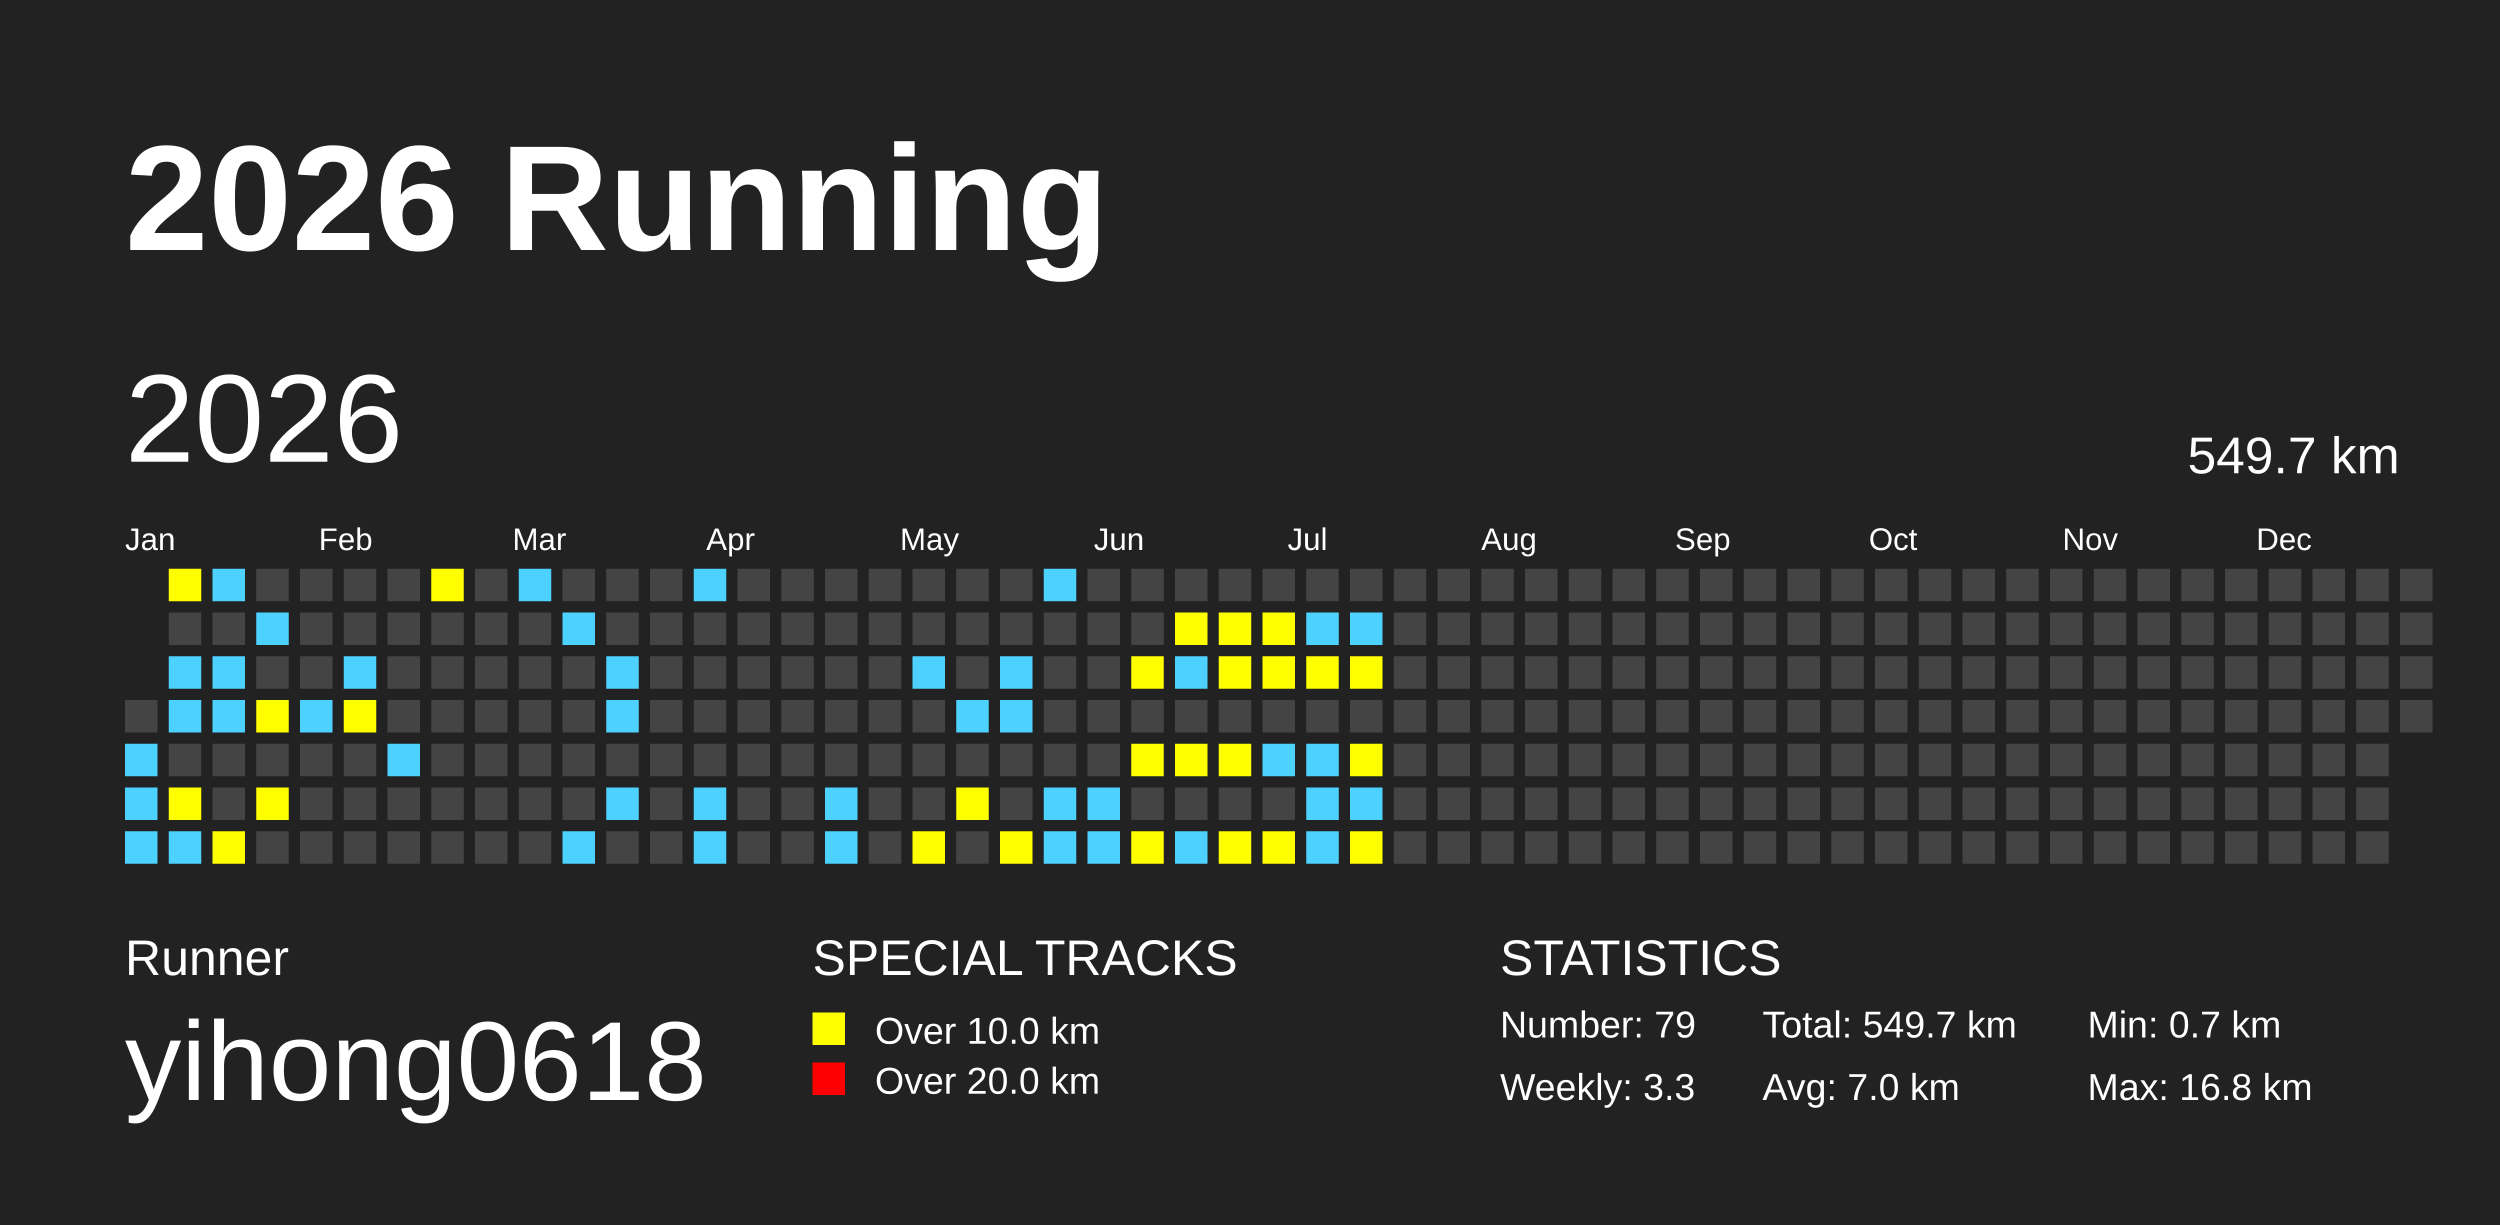
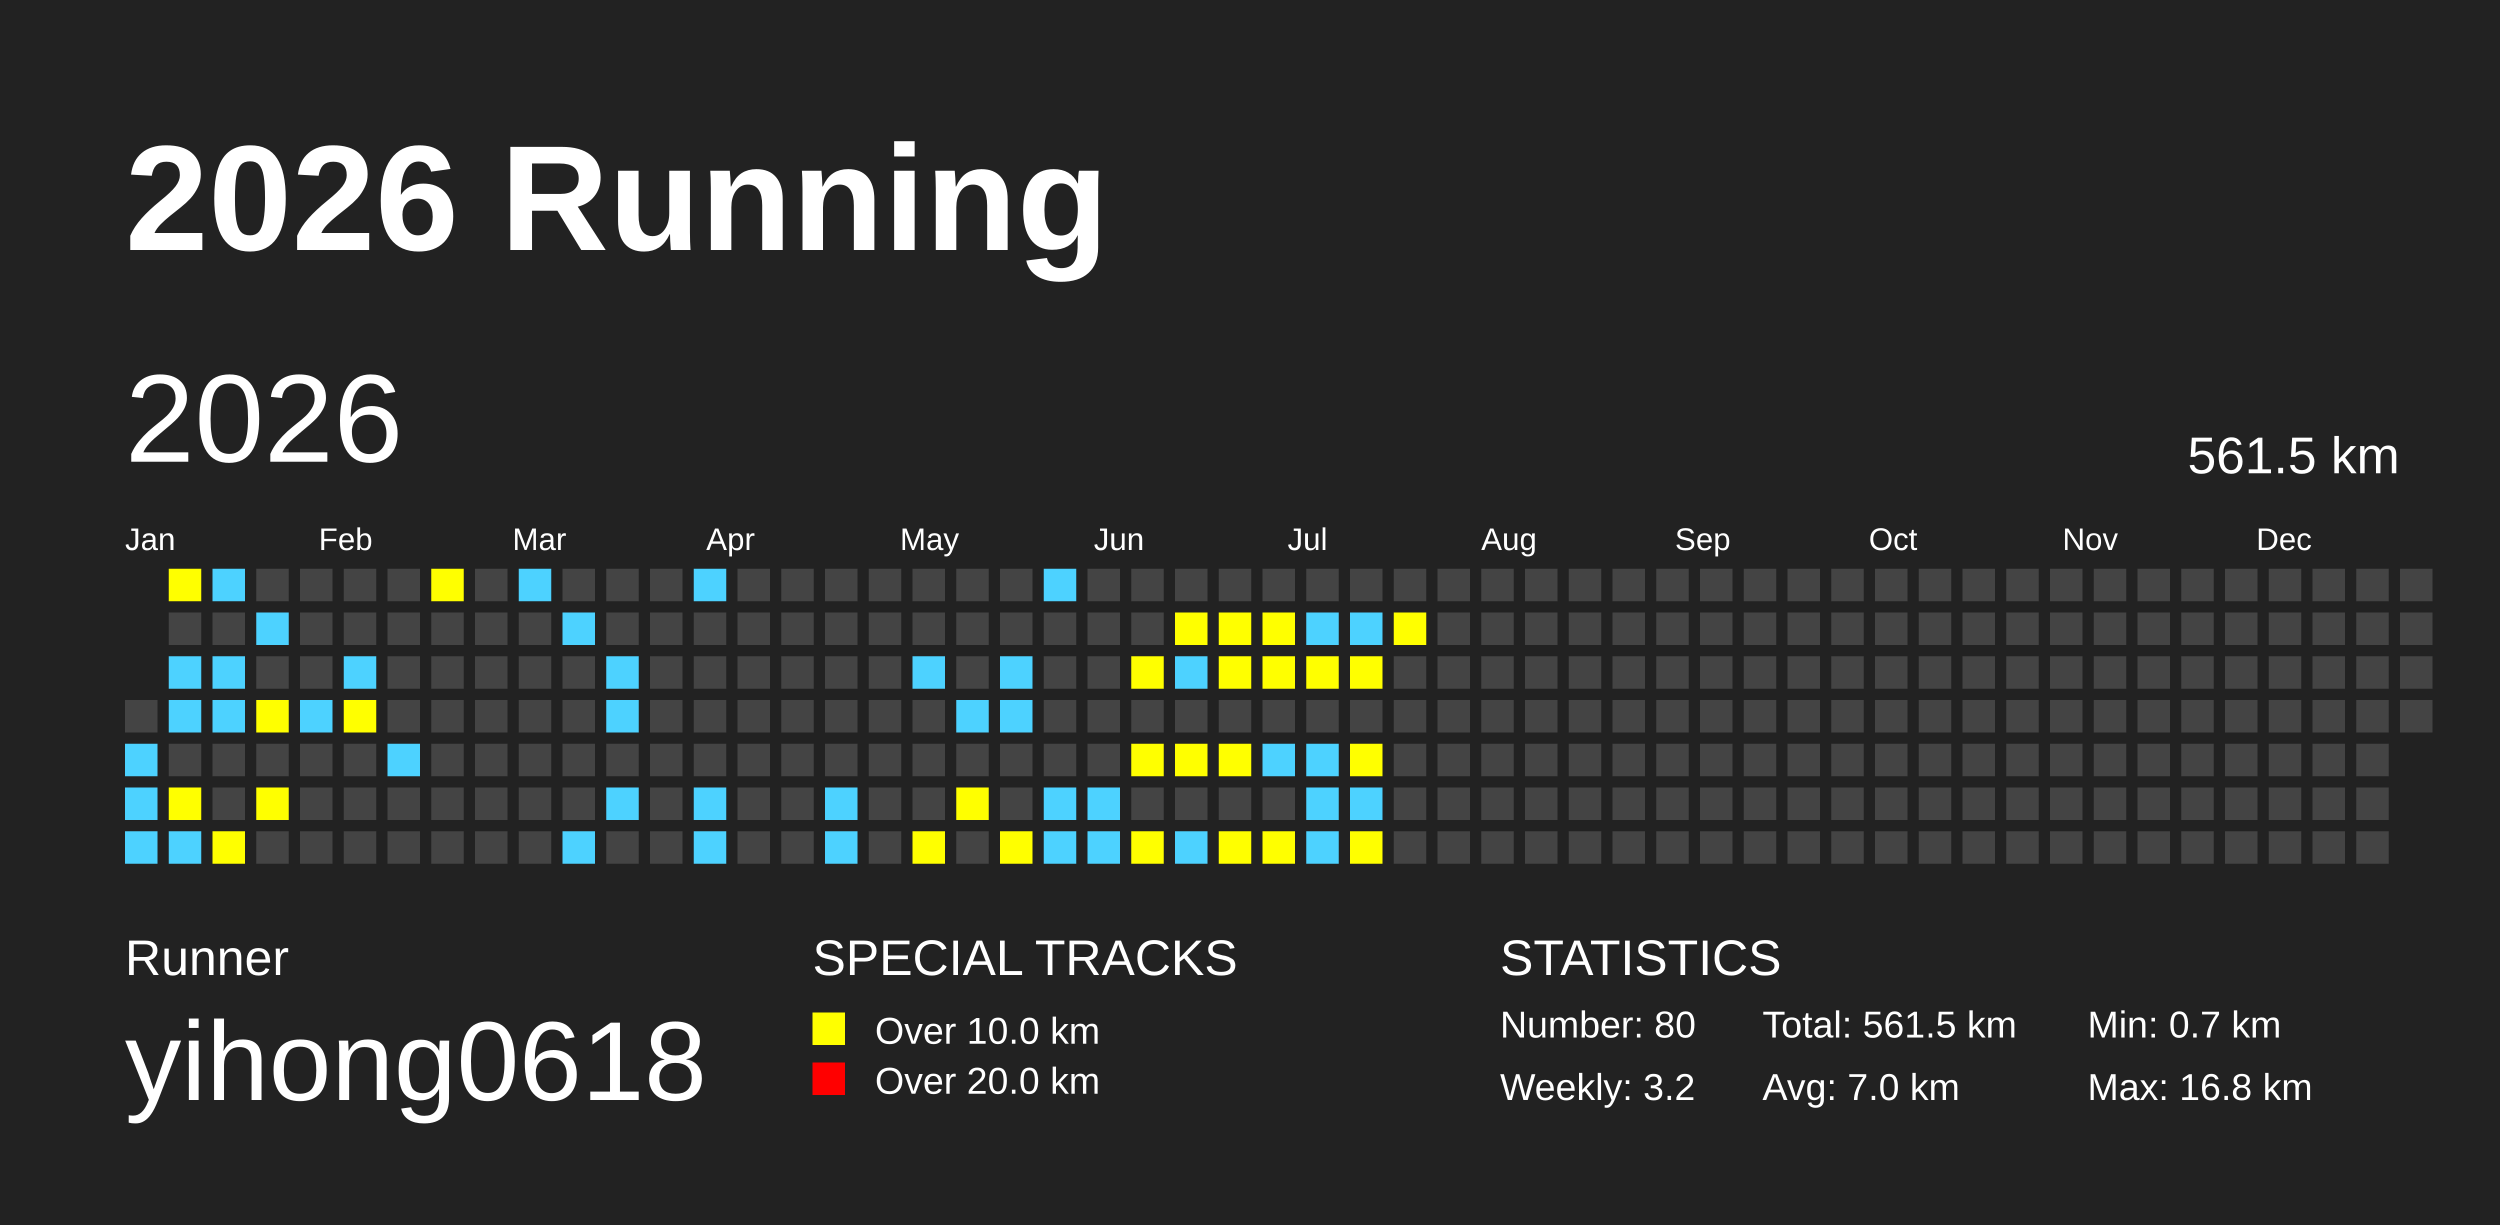
<svg xmlns="http://www.w3.org/2000/svg" baseProfile="full" height="98mm" version="1.1" viewBox="0,0,200,98" width="200mm">
  <defs>
    <pattern height="2" id="indoor-stripe" patternUnits="userSpaceOnUse" width="2">
      <line stroke="white" stroke-opacity="0.45" stroke-width="0.5" x1="0" x2="2" y1="2" y2="0" />
    </pattern>
  </defs>
  <rect fill="#222222" height="98" width="200" x="0" y="0" />
  <text fill="#FFFFFF" style="font-size:12px; font-family:Arial; font-weight:bold;" x="10" y="20">2026 Running</text>
  <text fill="#FFFFFF" style="font-size:4px; font-family:Arial" x="10" y="78">Runner</text>
  <text fill="#FFFFFF" style="font-size:9px; font-family:Arial" x="10" y="88">yihong0618</text>
  <text fill="#FFFFFF" style="font-size:4px; font-family:Arial" x="65" y="78">SPECIAL TRACKS</text>
  <rect fill="yellow" height="2.6" width="2.6" x="65" y="81" />
  <text fill="#FFFFFF" style="font-size:3px; font-family:Arial" x="70" y="83.5">Over 10.0 km</text>
  <rect fill="red" height="2.6" width="2.6" x="65" y="85" />
  <text fill="#FFFFFF" style="font-size:3px; font-family:Arial" x="70" y="87.5">Over 20.0 km</text>
  <text fill="#FFFFFF" style="font-size:4px; font-family:Arial" x="120" y="78">STATISTICS</text>
-   <text fill="#FFFFFF" style="font-size:3px; font-family:Arial" x="120" y="83">Number: 79</text>
-   <text fill="#FFFFFF" style="font-size:3px; font-family:Arial" x="120" y="88">Weekly: 3.3</text>
-   <text fill="#FFFFFF" style="font-size:3px; font-family:Arial" x="141" y="83">Total: 549.7 km</text>
+   <text fill="#FFFFFF" style="font-size:3px; font-family:Arial" x="120" y="83">Number: 80</text>
+   <text fill="#FFFFFF" style="font-size:3px; font-family:Arial" x="120" y="88">Weekly: 3.2</text>
+   <text fill="#FFFFFF" style="font-size:3px; font-family:Arial" x="141" y="83">Total: 561.5 km</text>
  <text fill="#FFFFFF" style="font-size:3px; font-family:Arial" x="141" y="88">Avg: 7.0 km</text>
  <text fill="#FFFFFF" style="font-size:3px; font-family:Arial" x="167" y="83">Min: 0.7 km</text>
  <text fill="#FFFFFF" style="font-size:3px; font-family:Arial" x="167" y="88">Max: 16.8 km</text>
  <text dominant-baseline="hanging" fill="#FFFFFF" style="font-size:10.0px; font-family:Arial;" x="10" y="30">2026</text>
-   <text dominant-baseline="hanging" fill="#FFFFFF" style="font-size:4.125px; font-family:Arial;" x="175" y="35">549.7 km</text>
+   <text dominant-baseline="hanging" fill="#FFFFFF" style="font-size:4.125px; font-family:Arial;" x="175" y="35">561.5 km</text>
  <text fill="#FFFFFF" style="font-size:2.5px; font-family:Arial" x="10.0" y="44">Jan</text>
  <text fill="#FFFFFF" style="font-size:2.5px; font-family:Arial" x="25.5" y="44">Feb</text>
  <text fill="#FFFFFF" style="font-size:2.5px; font-family:Arial" x="41.0" y="44">Mar</text>
  <text fill="#FFFFFF" style="font-size:2.5px; font-family:Arial" x="56.5" y="44">Apr</text>
  <text fill="#FFFFFF" style="font-size:2.5px; font-family:Arial" x="72.0" y="44">May</text>
  <text fill="#FFFFFF" style="font-size:2.5px; font-family:Arial" x="87.5" y="44">Jun</text>
  <text fill="#FFFFFF" style="font-size:2.5px; font-family:Arial" x="103.0" y="44">Jul</text>
  <text fill="#FFFFFF" style="font-size:2.5px; font-family:Arial" x="118.5" y="44">Aug</text>
  <text fill="#FFFFFF" style="font-size:2.5px; font-family:Arial" x="134.0" y="44">Sep</text>
  <text fill="#FFFFFF" style="font-size:2.5px; font-family:Arial" x="149.5" y="44">Oct</text>
  <text fill="#FFFFFF" style="font-size:2.5px; font-family:Arial" x="165.0" y="44">Nov</text>
  <text fill="#FFFFFF" style="font-size:2.5px; font-family:Arial" x="180.5" y="44">Dec</text>
  <rect fill="#444444" height="2.6" width="2.6" x="10.0" y="56.0" />
  <rect fill="#4DD2FF" height="2.6" width="2.6" x="10.0" y="59.5" />
  <rect fill="#4DD2FF" height="2.6" width="2.6" x="10.0" y="63.0" />
  <rect fill="#4DD2FF" height="2.6" width="2.6" x="10.0" y="66.5" />
  <rect fill="yellow" height="2.6" width="2.6" x="13.5" y="45.5" />
  <rect fill="#444444" height="2.6" width="2.6" x="13.5" y="49.0" />
  <rect fill="#4DD2FF" height="2.6" width="2.6" x="13.5" y="52.5" />
  <rect fill="#4DD2FF" height="2.6" width="2.6" x="13.5" y="56.0" />
  <rect fill="#444444" height="2.6" width="2.6" x="13.5" y="59.5" />
  <rect fill="yellow" height="2.6" width="2.6" x="13.5" y="63.0" />
  <rect fill="#4DD2FF" height="2.6" width="2.6" x="13.5" y="66.5" />
  <rect fill="#4DD2FF" height="2.6" width="2.6" x="17.0" y="45.5" />
  <rect fill="#444444" height="2.6" width="2.6" x="17.0" y="49.0" />
  <rect fill="#4DD2FF" height="2.6" width="2.6" x="17.0" y="52.5" />
  <rect fill="#4DD2FF" height="2.6" width="2.6" x="17.0" y="56.0" />
  <rect fill="#444444" height="2.6" width="2.6" x="17.0" y="59.5" />
  <rect fill="#444444" height="2.6" width="2.6" x="17.0" y="63.0" />
  <rect fill="yellow" height="2.6" width="2.6" x="17.0" y="66.5" />
  <rect fill="#444444" height="2.6" width="2.6" x="20.5" y="45.5" />
  <rect fill="#4DD2FF" height="2.6" width="2.6" x="20.5" y="49.0" />
  <rect fill="#444444" height="2.6" width="2.6" x="20.5" y="52.5" />
  <rect fill="yellow" height="2.6" width="2.6" x="20.5" y="56.0" />
  <rect fill="#444444" height="2.6" width="2.6" x="20.5" y="59.5" />
  <rect fill="yellow" height="2.6" width="2.6" x="20.5" y="63.0" />
  <rect fill="#444444" height="2.6" width="2.6" x="20.5" y="66.5" />
  <rect fill="#444444" height="2.6" width="2.6" x="24.0" y="45.5" />
  <rect fill="#444444" height="2.6" width="2.6" x="24.0" y="49.0" />
  <rect fill="#444444" height="2.6" width="2.6" x="24.0" y="52.5" />
  <rect fill="#4DD2FF" height="2.6" width="2.6" x="24.0" y="56.0" />
  <rect fill="#444444" height="2.6" width="2.6" x="24.0" y="59.5" />
  <rect fill="#444444" height="2.6" width="2.6" x="24.0" y="63.0" />
  <rect fill="#444444" height="2.6" width="2.6" x="24.0" y="66.5" />
  <rect fill="#444444" height="2.6" width="2.6" x="27.5" y="45.5" />
  <rect fill="#444444" height="2.6" width="2.6" x="27.5" y="49.0" />
  <rect fill="#4DD2FF" height="2.6" width="2.6" x="27.5" y="52.5" />
  <rect fill="yellow" height="2.6" width="2.6" x="27.5" y="56.0" />
  <rect fill="#444444" height="2.6" width="2.6" x="27.5" y="59.5" />
  <rect fill="#444444" height="2.6" width="2.6" x="27.5" y="63.0" />
  <rect fill="#444444" height="2.6" width="2.6" x="27.5" y="66.5" />
  <rect fill="#444444" height="2.6" width="2.6" x="31.0" y="45.5" />
  <rect fill="#444444" height="2.6" width="2.6" x="31.0" y="49.0" />
  <rect fill="#444444" height="2.6" width="2.6" x="31.0" y="52.5" />
  <rect fill="#444444" height="2.6" width="2.6" x="31.0" y="56.0" />
  <rect fill="#4DD2FF" height="2.6" width="2.6" x="31.0" y="59.5" />
  <rect fill="#444444" height="2.6" width="2.6" x="31.0" y="63.0" />
  <rect fill="#444444" height="2.6" width="2.6" x="31.0" y="66.5" />
  <rect fill="yellow" height="2.6" width="2.6" x="34.5" y="45.5" />
  <rect fill="#444444" height="2.6" width="2.6" x="34.5" y="49.0" />
  <rect fill="#444444" height="2.6" width="2.6" x="34.5" y="52.5" />
  <rect fill="#444444" height="2.6" width="2.6" x="34.5" y="56.0" />
  <rect fill="#444444" height="2.6" width="2.6" x="34.5" y="59.5" />
  <rect fill="#444444" height="2.6" width="2.6" x="34.5" y="63.0" />
  <rect fill="#444444" height="2.6" width="2.6" x="34.5" y="66.5" />
  <rect fill="#444444" height="2.6" width="2.6" x="38.0" y="45.5" />
  <rect fill="#444444" height="2.6" width="2.6" x="38.0" y="49.0" />
  <rect fill="#444444" height="2.6" width="2.6" x="38.0" y="52.5" />
  <rect fill="#444444" height="2.6" width="2.6" x="38.0" y="56.0" />
  <rect fill="#444444" height="2.6" width="2.6" x="38.0" y="59.5" />
  <rect fill="#444444" height="2.6" width="2.6" x="38.0" y="63.0" />
  <rect fill="#444444" height="2.6" width="2.6" x="38.0" y="66.5" />
  <rect fill="#4DD2FF" height="2.6" width="2.6" x="41.5" y="45.5" />
  <rect fill="#444444" height="2.6" width="2.6" x="41.5" y="49.0" />
  <rect fill="#444444" height="2.6" width="2.6" x="41.5" y="52.5" />
  <rect fill="#444444" height="2.6" width="2.6" x="41.5" y="56.0" />
  <rect fill="#444444" height="2.6" width="2.6" x="41.5" y="59.5" />
  <rect fill="#444444" height="2.6" width="2.6" x="41.5" y="63.0" />
  <rect fill="#444444" height="2.6" width="2.6" x="41.5" y="66.5" />
  <rect fill="#444444" height="2.6" width="2.6" x="45.0" y="45.5" />
  <rect fill="#4DD2FF" height="2.6" width="2.6" x="45.0" y="49.0" />
  <rect fill="#444444" height="2.6" width="2.6" x="45.0" y="52.5" />
  <rect fill="#444444" height="2.6" width="2.6" x="45.0" y="56.0" />
  <rect fill="#444444" height="2.6" width="2.6" x="45.0" y="59.5" />
  <rect fill="#444444" height="2.6" width="2.6" x="45.0" y="63.0" />
  <rect fill="#4DD2FF" height="2.6" width="2.6" x="45.0" y="66.5" />
  <rect fill="#444444" height="2.6" width="2.6" x="48.5" y="45.5" />
  <rect fill="#444444" height="2.6" width="2.6" x="48.5" y="49.0" />
  <rect fill="#4DD2FF" height="2.6" width="2.6" x="48.5" y="52.5" />
  <rect fill="#4DD2FF" height="2.6" width="2.6" x="48.5" y="56.0" />
  <rect fill="#444444" height="2.6" width="2.6" x="48.5" y="59.5" />
  <rect fill="#4DD2FF" height="2.6" width="2.6" x="48.5" y="63.0" />
  <rect fill="#444444" height="2.6" width="2.6" x="48.5" y="66.5" />
  <rect fill="#444444" height="2.6" width="2.6" x="52.0" y="45.5" />
  <rect fill="#444444" height="2.6" width="2.6" x="52.0" y="49.0" />
  <rect fill="#444444" height="2.6" width="2.6" x="52.0" y="52.5" />
  <rect fill="#444444" height="2.6" width="2.6" x="52.0" y="56.0" />
  <rect fill="#444444" height="2.6" width="2.6" x="52.0" y="59.5" />
  <rect fill="#444444" height="2.6" width="2.6" x="52.0" y="63.0" />
  <rect fill="#444444" height="2.6" width="2.6" x="52.0" y="66.5" />
  <rect fill="#4DD2FF" height="2.6" width="2.6" x="55.5" y="45.5" />
  <rect fill="#444444" height="2.6" width="2.6" x="55.5" y="49.0" />
  <rect fill="#444444" height="2.6" width="2.6" x="55.5" y="52.5" />
  <rect fill="#444444" height="2.6" width="2.6" x="55.5" y="56.0" />
  <rect fill="#444444" height="2.6" width="2.6" x="55.5" y="59.5" />
  <rect fill="#4DD2FF" height="2.6" width="2.6" x="55.5" y="63.0" />
  <rect fill="#4DD2FF" height="2.6" width="2.6" x="55.5" y="66.5" />
  <rect fill="#444444" height="2.6" width="2.6" x="59.0" y="45.5" />
  <rect fill="#444444" height="2.6" width="2.6" x="59.0" y="49.0" />
  <rect fill="#444444" height="2.6" width="2.6" x="59.0" y="52.5" />
  <rect fill="#444444" height="2.6" width="2.6" x="59.0" y="56.0" />
  <rect fill="#444444" height="2.6" width="2.6" x="59.0" y="59.5" />
  <rect fill="#444444" height="2.6" width="2.6" x="59.0" y="63.0" />
  <rect fill="#444444" height="2.6" width="2.6" x="59.0" y="66.5" />
  <rect fill="#444444" height="2.6" width="2.6" x="62.5" y="45.5" />
  <rect fill="#444444" height="2.6" width="2.6" x="62.5" y="49.0" />
  <rect fill="#444444" height="2.6" width="2.6" x="62.5" y="52.5" />
  <rect fill="#444444" height="2.6" width="2.6" x="62.5" y="56.0" />
  <rect fill="#444444" height="2.6" width="2.6" x="62.5" y="59.5" />
  <rect fill="#444444" height="2.6" width="2.6" x="62.5" y="63.0" />
  <rect fill="#444444" height="2.6" width="2.6" x="62.5" y="66.5" />
  <rect fill="#444444" height="2.6" width="2.6" x="66.0" y="45.5" />
  <rect fill="#444444" height="2.6" width="2.6" x="66.0" y="49.0" />
  <rect fill="#444444" height="2.6" width="2.6" x="66.0" y="52.5" />
  <rect fill="#444444" height="2.6" width="2.6" x="66.0" y="56.0" />
  <rect fill="#444444" height="2.6" width="2.6" x="66.0" y="59.5" />
  <rect fill="#4DD2FF" height="2.6" width="2.6" x="66.0" y="63.0" />
  <rect fill="#4DD2FF" height="2.6" width="2.6" x="66.0" y="66.5" />
  <rect fill="#444444" height="2.6" width="2.6" x="69.5" y="45.5" />
  <rect fill="#444444" height="2.6" width="2.6" x="69.5" y="49.0" />
  <rect fill="#444444" height="2.6" width="2.6" x="69.5" y="52.5" />
  <rect fill="#444444" height="2.6" width="2.6" x="69.5" y="56.0" />
  <rect fill="#444444" height="2.6" width="2.6" x="69.5" y="59.5" />
  <rect fill="#444444" height="2.6" width="2.6" x="69.5" y="63.0" />
  <rect fill="#444444" height="2.6" width="2.6" x="69.5" y="66.5" />
  <rect fill="#444444" height="2.6" width="2.6" x="73.0" y="45.5" />
  <rect fill="#444444" height="2.6" width="2.6" x="73.0" y="49.0" />
  <rect fill="#4DD2FF" height="2.6" width="2.6" x="73.0" y="52.5" />
  <rect fill="#444444" height="2.6" width="2.6" x="73.0" y="56.0" />
  <rect fill="#444444" height="2.6" width="2.6" x="73.0" y="59.5" />
  <rect fill="#444444" height="2.6" width="2.6" x="73.0" y="63.0" />
  <rect fill="yellow" height="2.6" width="2.6" x="73.0" y="66.5" />
  <rect fill="#444444" height="2.6" width="2.6" x="76.5" y="45.5" />
  <rect fill="#444444" height="2.6" width="2.6" x="76.5" y="49.0" />
  <rect fill="#444444" height="2.6" width="2.6" x="76.5" y="52.5" />
  <rect fill="#4DD2FF" height="2.6" width="2.6" x="76.5" y="56.0" />
  <rect fill="#444444" height="2.6" width="2.6" x="76.5" y="59.5" />
  <rect fill="yellow" height="2.6" width="2.6" x="76.5" y="63.0" />
  <rect fill="#444444" height="2.6" width="2.6" x="76.5" y="66.5" />
  <rect fill="#444444" height="2.6" width="2.6" x="80.0" y="45.5" />
  <rect fill="#444444" height="2.6" width="2.6" x="80.0" y="49.0" />
  <rect fill="#4DD2FF" height="2.6" width="2.6" x="80.0" y="52.5" />
  <rect fill="#4DD2FF" height="2.6" width="2.6" x="80.0" y="56.0" />
  <rect fill="#444444" height="2.6" width="2.6" x="80.0" y="59.5" />
  <rect fill="#444444" height="2.6" width="2.6" x="80.0" y="63.0" />
  <rect fill="yellow" height="2.6" width="2.6" x="80.0" y="66.5" />
  <rect fill="#4DD2FF" height="2.6" width="2.6" x="83.5" y="45.5" />
  <rect fill="#444444" height="2.6" width="2.6" x="83.5" y="49.0" />
  <rect fill="#444444" height="2.6" width="2.6" x="83.5" y="52.5" />
  <rect fill="#444444" height="2.6" width="2.6" x="83.5" y="56.0" />
  <rect fill="#444444" height="2.6" width="2.6" x="83.5" y="59.5" />
  <rect fill="#4DD2FF" height="2.6" width="2.6" x="83.5" y="63.0" />
  <rect fill="#4DD2FF" height="2.6" width="2.6" x="83.5" y="66.5" />
  <rect fill="#444444" height="2.6" width="2.6" x="87.0" y="45.5" />
  <rect fill="#444444" height="2.6" width="2.6" x="87.0" y="49.0" />
  <rect fill="#444444" height="2.6" width="2.6" x="87.0" y="52.5" />
  <rect fill="#444444" height="2.6" width="2.6" x="87.0" y="56.0" />
  <rect fill="#444444" height="2.6" width="2.6" x="87.0" y="59.5" />
  <rect fill="#4DD2FF" height="2.6" width="2.6" x="87.0" y="63.0" />
  <rect fill="#4DD2FF" height="2.6" width="2.6" x="87.0" y="66.5" />
  <rect fill="#444444" height="2.6" width="2.6" x="90.5" y="45.5" />
  <rect fill="#444444" height="2.6" width="2.6" x="90.5" y="49.0" />
  <rect fill="yellow" height="2.6" width="2.6" x="90.5" y="52.5" />
  <rect fill="#444444" height="2.6" width="2.6" x="90.5" y="56.0" />
  <rect fill="yellow" height="2.6" width="2.6" x="90.5" y="59.5" />
  <rect fill="#444444" height="2.6" width="2.6" x="90.5" y="63.0" />
  <rect fill="yellow" height="2.6" width="2.6" x="90.5" y="66.5" />
  <rect fill="#444444" height="2.6" width="2.6" x="94.0" y="45.5" />
  <rect fill="yellow" height="2.6" width="2.6" x="94.0" y="49.0" />
  <rect fill="#4DD2FF" height="2.6" width="2.6" x="94.0" y="52.5" />
  <rect fill="#444444" height="2.6" width="2.6" x="94.0" y="56.0" />
  <rect fill="yellow" height="2.6" width="2.6" x="94.0" y="59.5" />
  <rect fill="#444444" height="2.6" width="2.6" x="94.0" y="63.0" />
  <rect fill="#4DD2FF" height="2.6" width="2.6" x="94.0" y="66.5" />
  <rect fill="#444444" height="2.6" width="2.6" x="97.5" y="45.5" />
  <rect fill="yellow" height="2.6" width="2.6" x="97.5" y="49.0" />
  <rect fill="yellow" height="2.6" width="2.6" x="97.5" y="52.5" />
  <rect fill="#444444" height="2.6" width="2.6" x="97.5" y="56.0" />
  <rect fill="yellow" height="2.6" width="2.6" x="97.5" y="59.5" />
  <rect fill="#444444" height="2.6" width="2.6" x="97.5" y="63.0" />
  <rect fill="yellow" height="2.6" width="2.6" x="97.5" y="66.5" />
  <rect fill="#444444" height="2.6" width="2.6" x="101.0" y="45.5" />
  <rect fill="yellow" height="2.6" width="2.6" x="101.0" y="49.0" />
  <rect fill="yellow" height="2.6" width="2.6" x="101.0" y="52.5" />
  <rect fill="#444444" height="2.6" width="2.6" x="101.0" y="56.0" />
  <rect fill="#4DD2FF" height="2.6" width="2.6" x="101.0" y="59.5" />
  <rect fill="#444444" height="2.6" width="2.6" x="101.0" y="63.0" />
  <rect fill="yellow" height="2.6" width="2.6" x="101.0" y="66.5" />
  <rect fill="#444444" height="2.6" width="2.6" x="104.5" y="45.5" />
  <rect fill="#4DD2FF" height="2.6" width="2.6" x="104.5" y="49.0" />
  <rect fill="yellow" height="2.6" width="2.6" x="104.5" y="52.5" />
  <rect fill="#444444" height="2.6" width="2.6" x="104.5" y="56.0" />
  <rect fill="#4DD2FF" height="2.6" width="2.6" x="104.5" y="59.5" />
  <rect fill="#4DD2FF" height="2.6" width="2.6" x="104.5" y="63.0" />
  <rect fill="#4DD2FF" height="2.6" width="2.6" x="104.5" y="66.5" />
  <rect fill="#444444" height="2.6" width="2.6" x="108.0" y="45.5" />
  <rect fill="#4DD2FF" height="2.6" width="2.6" x="108.0" y="49.0" />
  <rect fill="yellow" height="2.6" width="2.6" x="108.0" y="52.5" />
  <rect fill="#444444" height="2.6" width="2.6" x="108.0" y="56.0" />
  <rect fill="yellow" height="2.6" width="2.6" x="108.0" y="59.5" />
  <rect fill="#4DD2FF" height="2.6" width="2.6" x="108.0" y="63.0" />
  <rect fill="yellow" height="2.6" width="2.6" x="108.0" y="66.5" />
  <rect fill="#444444" height="2.6" width="2.6" x="111.5" y="45.5" />
-   <rect fill="#444444" height="2.6" width="2.6" x="111.5" y="49.0" />
+   <rect fill="yellow" height="2.6" width="2.6" x="111.5" y="49.0" />
  <rect fill="#444444" height="2.6" width="2.6" x="111.5" y="52.5" />
  <rect fill="#444444" height="2.6" width="2.6" x="111.5" y="56.0" />
  <rect fill="#444444" height="2.6" width="2.6" x="111.5" y="59.5" />
  <rect fill="#444444" height="2.6" width="2.6" x="111.5" y="63.0" />
  <rect fill="#444444" height="2.6" width="2.6" x="111.5" y="66.5" />
  <rect fill="#444444" height="2.6" width="2.6" x="115.0" y="45.5" />
  <rect fill="#444444" height="2.6" width="2.6" x="115.0" y="49.0" />
  <rect fill="#444444" height="2.6" width="2.6" x="115.0" y="52.5" />
  <rect fill="#444444" height="2.6" width="2.6" x="115.0" y="56.0" />
  <rect fill="#444444" height="2.6" width="2.6" x="115.0" y="59.5" />
  <rect fill="#444444" height="2.6" width="2.6" x="115.0" y="63.0" />
  <rect fill="#444444" height="2.6" width="2.6" x="115.0" y="66.5" />
  <rect fill="#444444" height="2.6" width="2.6" x="118.5" y="45.5" />
  <rect fill="#444444" height="2.6" width="2.6" x="118.5" y="49.0" />
  <rect fill="#444444" height="2.6" width="2.6" x="118.5" y="52.5" />
  <rect fill="#444444" height="2.6" width="2.6" x="118.5" y="56.0" />
  <rect fill="#444444" height="2.6" width="2.6" x="118.5" y="59.5" />
  <rect fill="#444444" height="2.6" width="2.6" x="118.5" y="63.0" />
  <rect fill="#444444" height="2.6" width="2.6" x="118.5" y="66.5" />
  <rect fill="#444444" height="2.6" width="2.6" x="122.0" y="45.5" />
  <rect fill="#444444" height="2.6" width="2.6" x="122.0" y="49.0" />
  <rect fill="#444444" height="2.6" width="2.6" x="122.0" y="52.5" />
  <rect fill="#444444" height="2.6" width="2.6" x="122.0" y="56.0" />
  <rect fill="#444444" height="2.6" width="2.6" x="122.0" y="59.5" />
  <rect fill="#444444" height="2.6" width="2.6" x="122.0" y="63.0" />
  <rect fill="#444444" height="2.6" width="2.6" x="122.0" y="66.5" />
  <rect fill="#444444" height="2.6" width="2.6" x="125.5" y="45.5" />
  <rect fill="#444444" height="2.6" width="2.6" x="125.5" y="49.0" />
  <rect fill="#444444" height="2.6" width="2.6" x="125.5" y="52.5" />
  <rect fill="#444444" height="2.6" width="2.6" x="125.5" y="56.0" />
  <rect fill="#444444" height="2.6" width="2.6" x="125.5" y="59.5" />
  <rect fill="#444444" height="2.6" width="2.6" x="125.5" y="63.0" />
  <rect fill="#444444" height="2.6" width="2.6" x="125.5" y="66.5" />
  <rect fill="#444444" height="2.6" width="2.6" x="129.0" y="45.5" />
  <rect fill="#444444" height="2.6" width="2.6" x="129.0" y="49.0" />
  <rect fill="#444444" height="2.6" width="2.6" x="129.0" y="52.5" />
  <rect fill="#444444" height="2.6" width="2.6" x="129.0" y="56.0" />
  <rect fill="#444444" height="2.6" width="2.6" x="129.0" y="59.5" />
  <rect fill="#444444" height="2.6" width="2.6" x="129.0" y="63.0" />
  <rect fill="#444444" height="2.6" width="2.6" x="129.0" y="66.5" />
  <rect fill="#444444" height="2.6" width="2.6" x="132.5" y="45.5" />
  <rect fill="#444444" height="2.6" width="2.6" x="132.5" y="49.0" />
  <rect fill="#444444" height="2.6" width="2.6" x="132.5" y="52.5" />
  <rect fill="#444444" height="2.6" width="2.6" x="132.5" y="56.0" />
  <rect fill="#444444" height="2.6" width="2.6" x="132.5" y="59.5" />
  <rect fill="#444444" height="2.6" width="2.6" x="132.5" y="63.0" />
  <rect fill="#444444" height="2.6" width="2.6" x="132.5" y="66.5" />
  <rect fill="#444444" height="2.6" width="2.6" x="136.0" y="45.5" />
  <rect fill="#444444" height="2.6" width="2.6" x="136.0" y="49.0" />
  <rect fill="#444444" height="2.6" width="2.6" x="136.0" y="52.5" />
  <rect fill="#444444" height="2.6" width="2.6" x="136.0" y="56.0" />
  <rect fill="#444444" height="2.6" width="2.6" x="136.0" y="59.5" />
  <rect fill="#444444" height="2.6" width="2.6" x="136.0" y="63.0" />
  <rect fill="#444444" height="2.6" width="2.6" x="136.0" y="66.5" />
  <rect fill="#444444" height="2.6" width="2.6" x="139.5" y="45.5" />
  <rect fill="#444444" height="2.6" width="2.6" x="139.5" y="49.0" />
  <rect fill="#444444" height="2.6" width="2.6" x="139.5" y="52.5" />
  <rect fill="#444444" height="2.6" width="2.6" x="139.5" y="56.0" />
  <rect fill="#444444" height="2.6" width="2.6" x="139.5" y="59.5" />
  <rect fill="#444444" height="2.6" width="2.6" x="139.5" y="63.0" />
  <rect fill="#444444" height="2.6" width="2.6" x="139.5" y="66.5" />
  <rect fill="#444444" height="2.6" width="2.6" x="143.0" y="45.5" />
  <rect fill="#444444" height="2.6" width="2.6" x="143.0" y="49.0" />
  <rect fill="#444444" height="2.6" width="2.6" x="143.0" y="52.5" />
  <rect fill="#444444" height="2.6" width="2.6" x="143.0" y="56.0" />
  <rect fill="#444444" height="2.6" width="2.6" x="143.0" y="59.5" />
  <rect fill="#444444" height="2.6" width="2.6" x="143.0" y="63.0" />
  <rect fill="#444444" height="2.6" width="2.6" x="143.0" y="66.5" />
  <rect fill="#444444" height="2.6" width="2.6" x="146.5" y="45.5" />
  <rect fill="#444444" height="2.6" width="2.6" x="146.5" y="49.0" />
  <rect fill="#444444" height="2.6" width="2.6" x="146.5" y="52.5" />
  <rect fill="#444444" height="2.6" width="2.6" x="146.5" y="56.0" />
  <rect fill="#444444" height="2.6" width="2.6" x="146.5" y="59.5" />
  <rect fill="#444444" height="2.6" width="2.6" x="146.5" y="63.0" />
  <rect fill="#444444" height="2.6" width="2.6" x="146.5" y="66.5" />
  <rect fill="#444444" height="2.6" width="2.6" x="150.0" y="45.5" />
  <rect fill="#444444" height="2.6" width="2.6" x="150.0" y="49.0" />
  <rect fill="#444444" height="2.6" width="2.6" x="150.0" y="52.5" />
  <rect fill="#444444" height="2.6" width="2.6" x="150.0" y="56.0" />
  <rect fill="#444444" height="2.6" width="2.6" x="150.0" y="59.5" />
  <rect fill="#444444" height="2.6" width="2.6" x="150.0" y="63.0" />
  <rect fill="#444444" height="2.6" width="2.6" x="150.0" y="66.5" />
  <rect fill="#444444" height="2.6" width="2.6" x="153.5" y="45.5" />
  <rect fill="#444444" height="2.6" width="2.6" x="153.5" y="49.0" />
  <rect fill="#444444" height="2.6" width="2.6" x="153.5" y="52.5" />
  <rect fill="#444444" height="2.6" width="2.6" x="153.5" y="56.0" />
  <rect fill="#444444" height="2.6" width="2.6" x="153.5" y="59.5" />
  <rect fill="#444444" height="2.6" width="2.6" x="153.5" y="63.0" />
  <rect fill="#444444" height="2.6" width="2.6" x="153.5" y="66.5" />
  <rect fill="#444444" height="2.6" width="2.6" x="157.0" y="45.5" />
  <rect fill="#444444" height="2.6" width="2.6" x="157.0" y="49.0" />
  <rect fill="#444444" height="2.6" width="2.6" x="157.0" y="52.5" />
  <rect fill="#444444" height="2.6" width="2.6" x="157.0" y="56.0" />
  <rect fill="#444444" height="2.6" width="2.6" x="157.0" y="59.5" />
  <rect fill="#444444" height="2.6" width="2.6" x="157.0" y="63.0" />
  <rect fill="#444444" height="2.6" width="2.6" x="157.0" y="66.5" />
  <rect fill="#444444" height="2.6" width="2.6" x="160.5" y="45.5" />
  <rect fill="#444444" height="2.6" width="2.6" x="160.5" y="49.0" />
  <rect fill="#444444" height="2.6" width="2.6" x="160.5" y="52.5" />
  <rect fill="#444444" height="2.6" width="2.6" x="160.5" y="56.0" />
  <rect fill="#444444" height="2.6" width="2.6" x="160.5" y="59.5" />
  <rect fill="#444444" height="2.6" width="2.6" x="160.5" y="63.0" />
  <rect fill="#444444" height="2.6" width="2.6" x="160.5" y="66.5" />
  <rect fill="#444444" height="2.6" width="2.6" x="164.0" y="45.5" />
  <rect fill="#444444" height="2.6" width="2.6" x="164.0" y="49.0" />
  <rect fill="#444444" height="2.6" width="2.6" x="164.0" y="52.5" />
  <rect fill="#444444" height="2.6" width="2.6" x="164.0" y="56.0" />
  <rect fill="#444444" height="2.6" width="2.6" x="164.0" y="59.5" />
  <rect fill="#444444" height="2.6" width="2.6" x="164.0" y="63.0" />
  <rect fill="#444444" height="2.6" width="2.6" x="164.0" y="66.5" />
  <rect fill="#444444" height="2.6" width="2.6" x="167.5" y="45.5" />
  <rect fill="#444444" height="2.6" width="2.6" x="167.5" y="49.0" />
  <rect fill="#444444" height="2.6" width="2.6" x="167.5" y="52.5" />
  <rect fill="#444444" height="2.6" width="2.6" x="167.5" y="56.0" />
  <rect fill="#444444" height="2.6" width="2.6" x="167.5" y="59.5" />
  <rect fill="#444444" height="2.6" width="2.6" x="167.5" y="63.0" />
  <rect fill="#444444" height="2.6" width="2.6" x="167.5" y="66.5" />
  <rect fill="#444444" height="2.6" width="2.6" x="171.0" y="45.5" />
  <rect fill="#444444" height="2.6" width="2.6" x="171.0" y="49.0" />
  <rect fill="#444444" height="2.6" width="2.6" x="171.0" y="52.5" />
  <rect fill="#444444" height="2.6" width="2.6" x="171.0" y="56.0" />
  <rect fill="#444444" height="2.6" width="2.6" x="171.0" y="59.5" />
  <rect fill="#444444" height="2.6" width="2.6" x="171.0" y="63.0" />
  <rect fill="#444444" height="2.6" width="2.6" x="171.0" y="66.5" />
  <rect fill="#444444" height="2.6" width="2.6" x="174.5" y="45.5" />
  <rect fill="#444444" height="2.6" width="2.6" x="174.5" y="49.0" />
  <rect fill="#444444" height="2.6" width="2.6" x="174.5" y="52.5" />
  <rect fill="#444444" height="2.6" width="2.6" x="174.5" y="56.0" />
  <rect fill="#444444" height="2.6" width="2.6" x="174.5" y="59.5" />
  <rect fill="#444444" height="2.6" width="2.6" x="174.5" y="63.0" />
  <rect fill="#444444" height="2.6" width="2.6" x="174.5" y="66.5" />
  <rect fill="#444444" height="2.6" width="2.6" x="178.0" y="45.5" />
  <rect fill="#444444" height="2.6" width="2.6" x="178.0" y="49.0" />
  <rect fill="#444444" height="2.6" width="2.6" x="178.0" y="52.5" />
  <rect fill="#444444" height="2.6" width="2.6" x="178.0" y="56.0" />
  <rect fill="#444444" height="2.6" width="2.6" x="178.0" y="59.5" />
  <rect fill="#444444" height="2.6" width="2.6" x="178.0" y="63.0" />
  <rect fill="#444444" height="2.6" width="2.6" x="178.0" y="66.5" />
  <rect fill="#444444" height="2.6" width="2.6" x="181.5" y="45.5" />
  <rect fill="#444444" height="2.6" width="2.6" x="181.5" y="49.0" />
  <rect fill="#444444" height="2.6" width="2.6" x="181.5" y="52.5" />
  <rect fill="#444444" height="2.6" width="2.6" x="181.5" y="56.0" />
  <rect fill="#444444" height="2.6" width="2.6" x="181.5" y="59.5" />
  <rect fill="#444444" height="2.6" width="2.6" x="181.5" y="63.0" />
  <rect fill="#444444" height="2.6" width="2.6" x="181.5" y="66.5" />
  <rect fill="#444444" height="2.6" width="2.6" x="185.0" y="45.5" />
  <rect fill="#444444" height="2.6" width="2.6" x="185.0" y="49.0" />
  <rect fill="#444444" height="2.6" width="2.6" x="185.0" y="52.5" />
  <rect fill="#444444" height="2.6" width="2.6" x="185.0" y="56.0" />
  <rect fill="#444444" height="2.6" width="2.6" x="185.0" y="59.5" />
  <rect fill="#444444" height="2.6" width="2.6" x="185.0" y="63.0" />
  <rect fill="#444444" height="2.6" width="2.6" x="185.0" y="66.5" />
  <rect fill="#444444" height="2.6" width="2.6" x="188.5" y="45.5" />
  <rect fill="#444444" height="2.6" width="2.6" x="188.5" y="49.0" />
  <rect fill="#444444" height="2.6" width="2.6" x="188.5" y="52.5" />
  <rect fill="#444444" height="2.6" width="2.6" x="188.5" y="56.0" />
  <rect fill="#444444" height="2.6" width="2.6" x="188.5" y="59.5" />
  <rect fill="#444444" height="2.6" width="2.6" x="188.5" y="63.0" />
  <rect fill="#444444" height="2.6" width="2.6" x="188.5" y="66.5" />
  <rect fill="#444444" height="2.6" width="2.6" x="192.0" y="45.5" />
  <rect fill="#444444" height="2.6" width="2.6" x="192.0" y="49.0" />
  <rect fill="#444444" height="2.6" width="2.6" x="192.0" y="52.5" />
  <rect fill="#444444" height="2.6" width="2.6" x="192.0" y="56.0" />
</svg>
